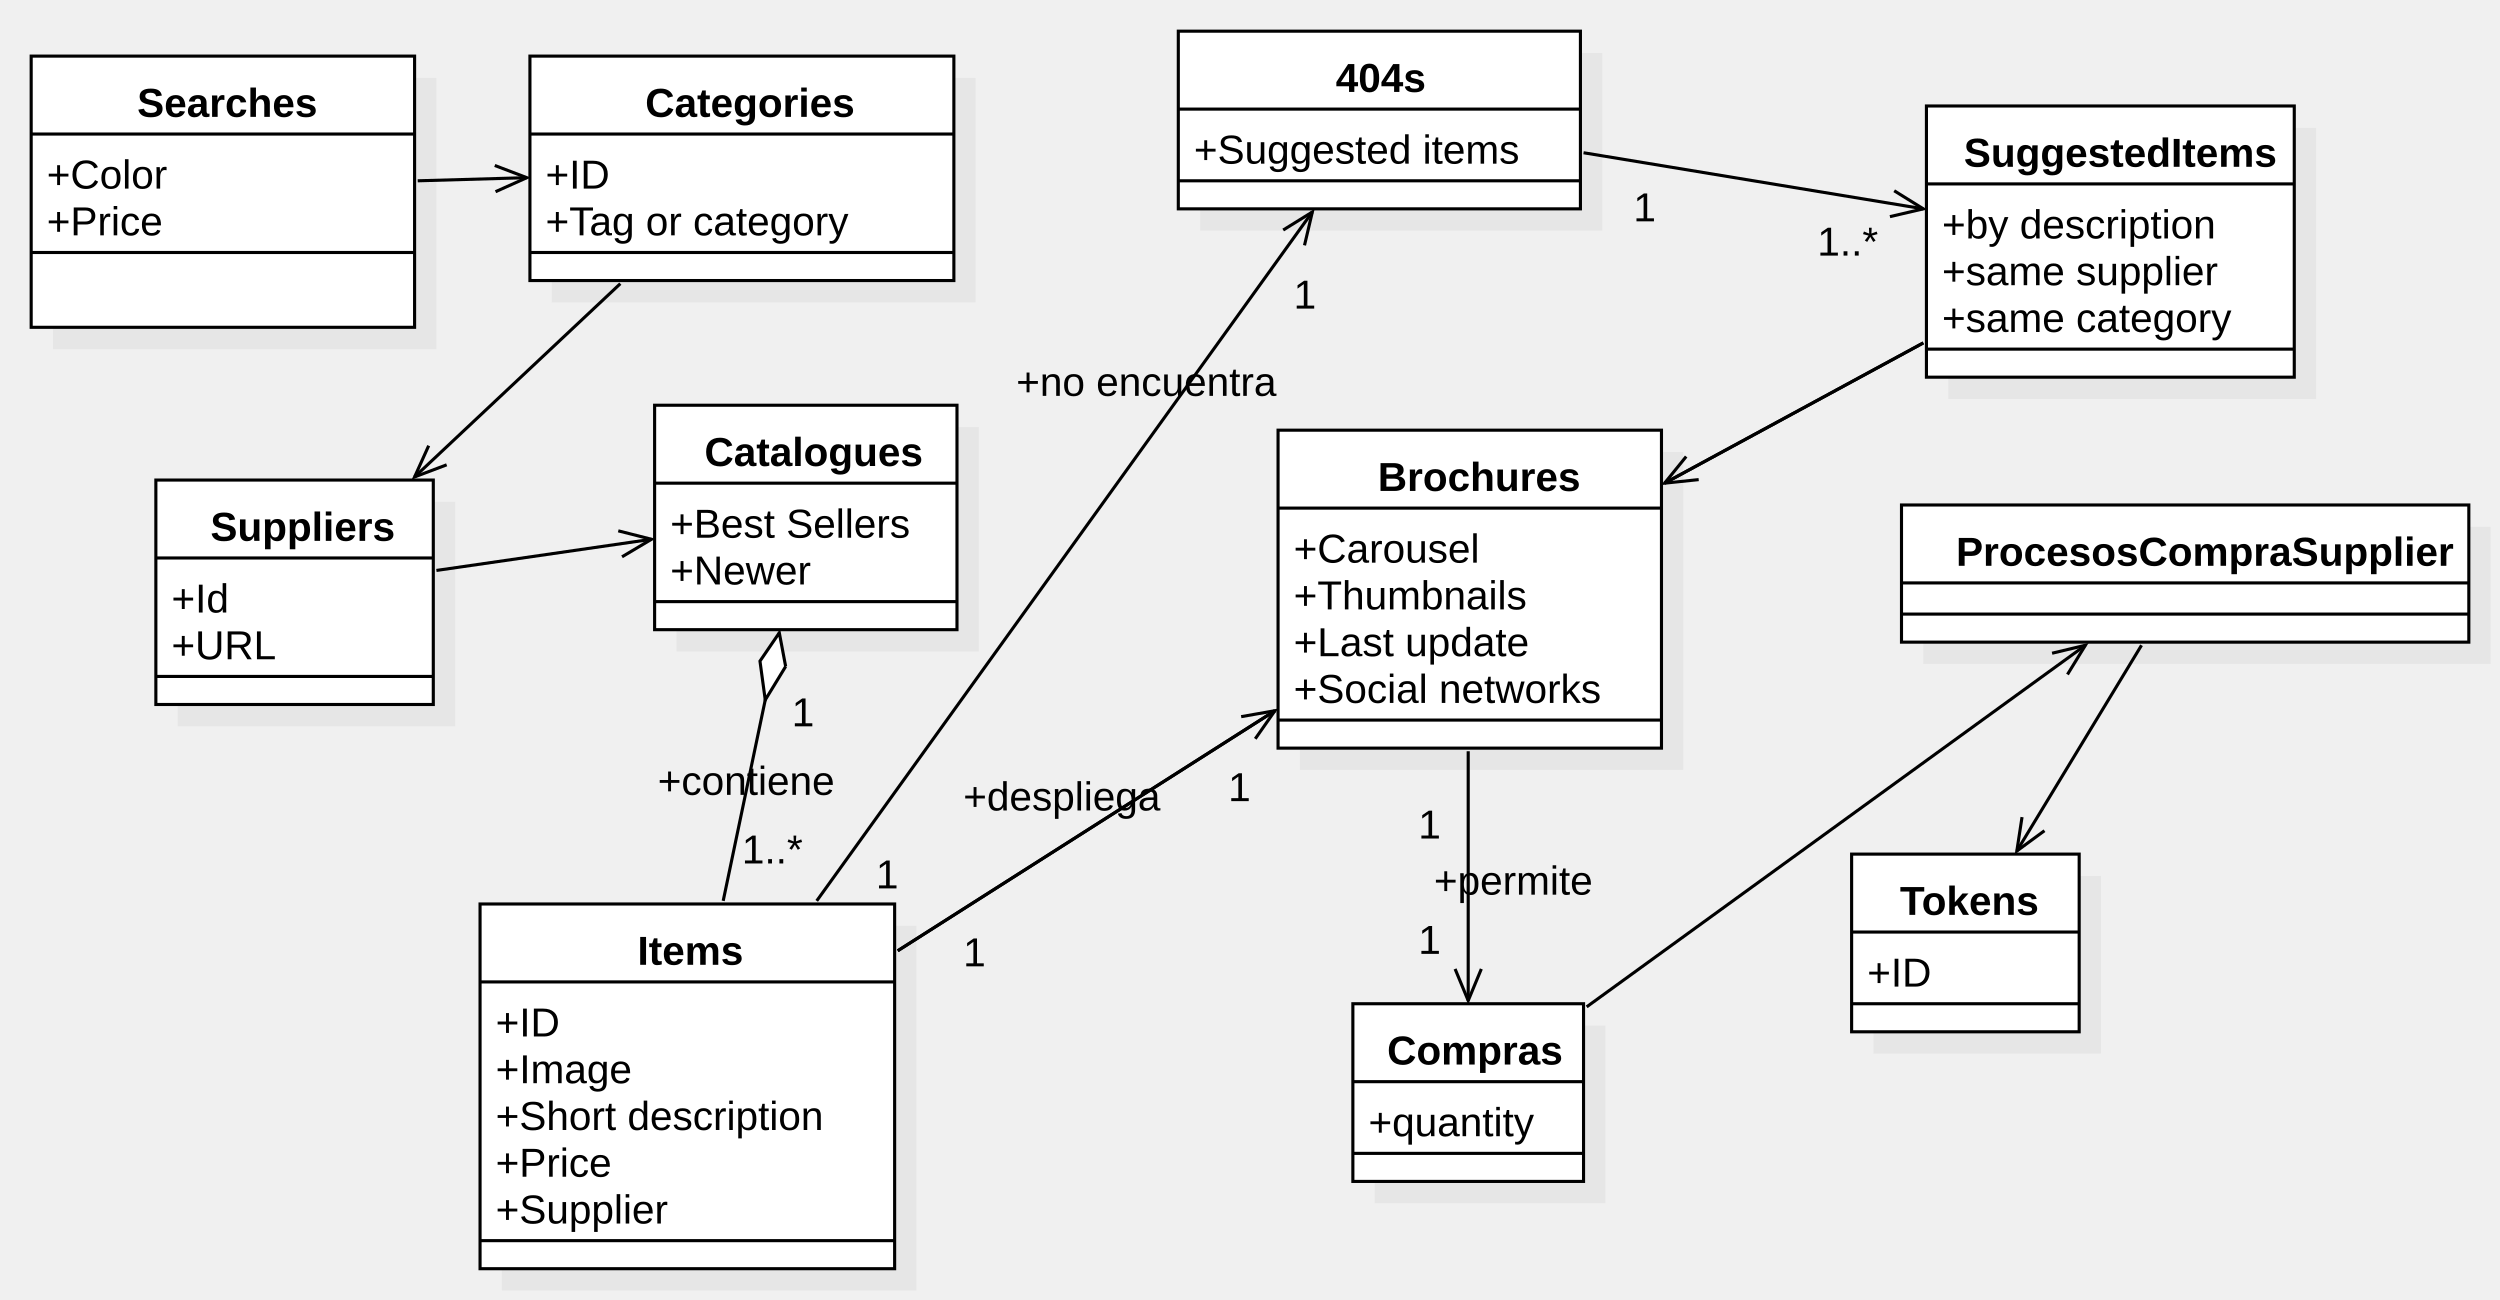
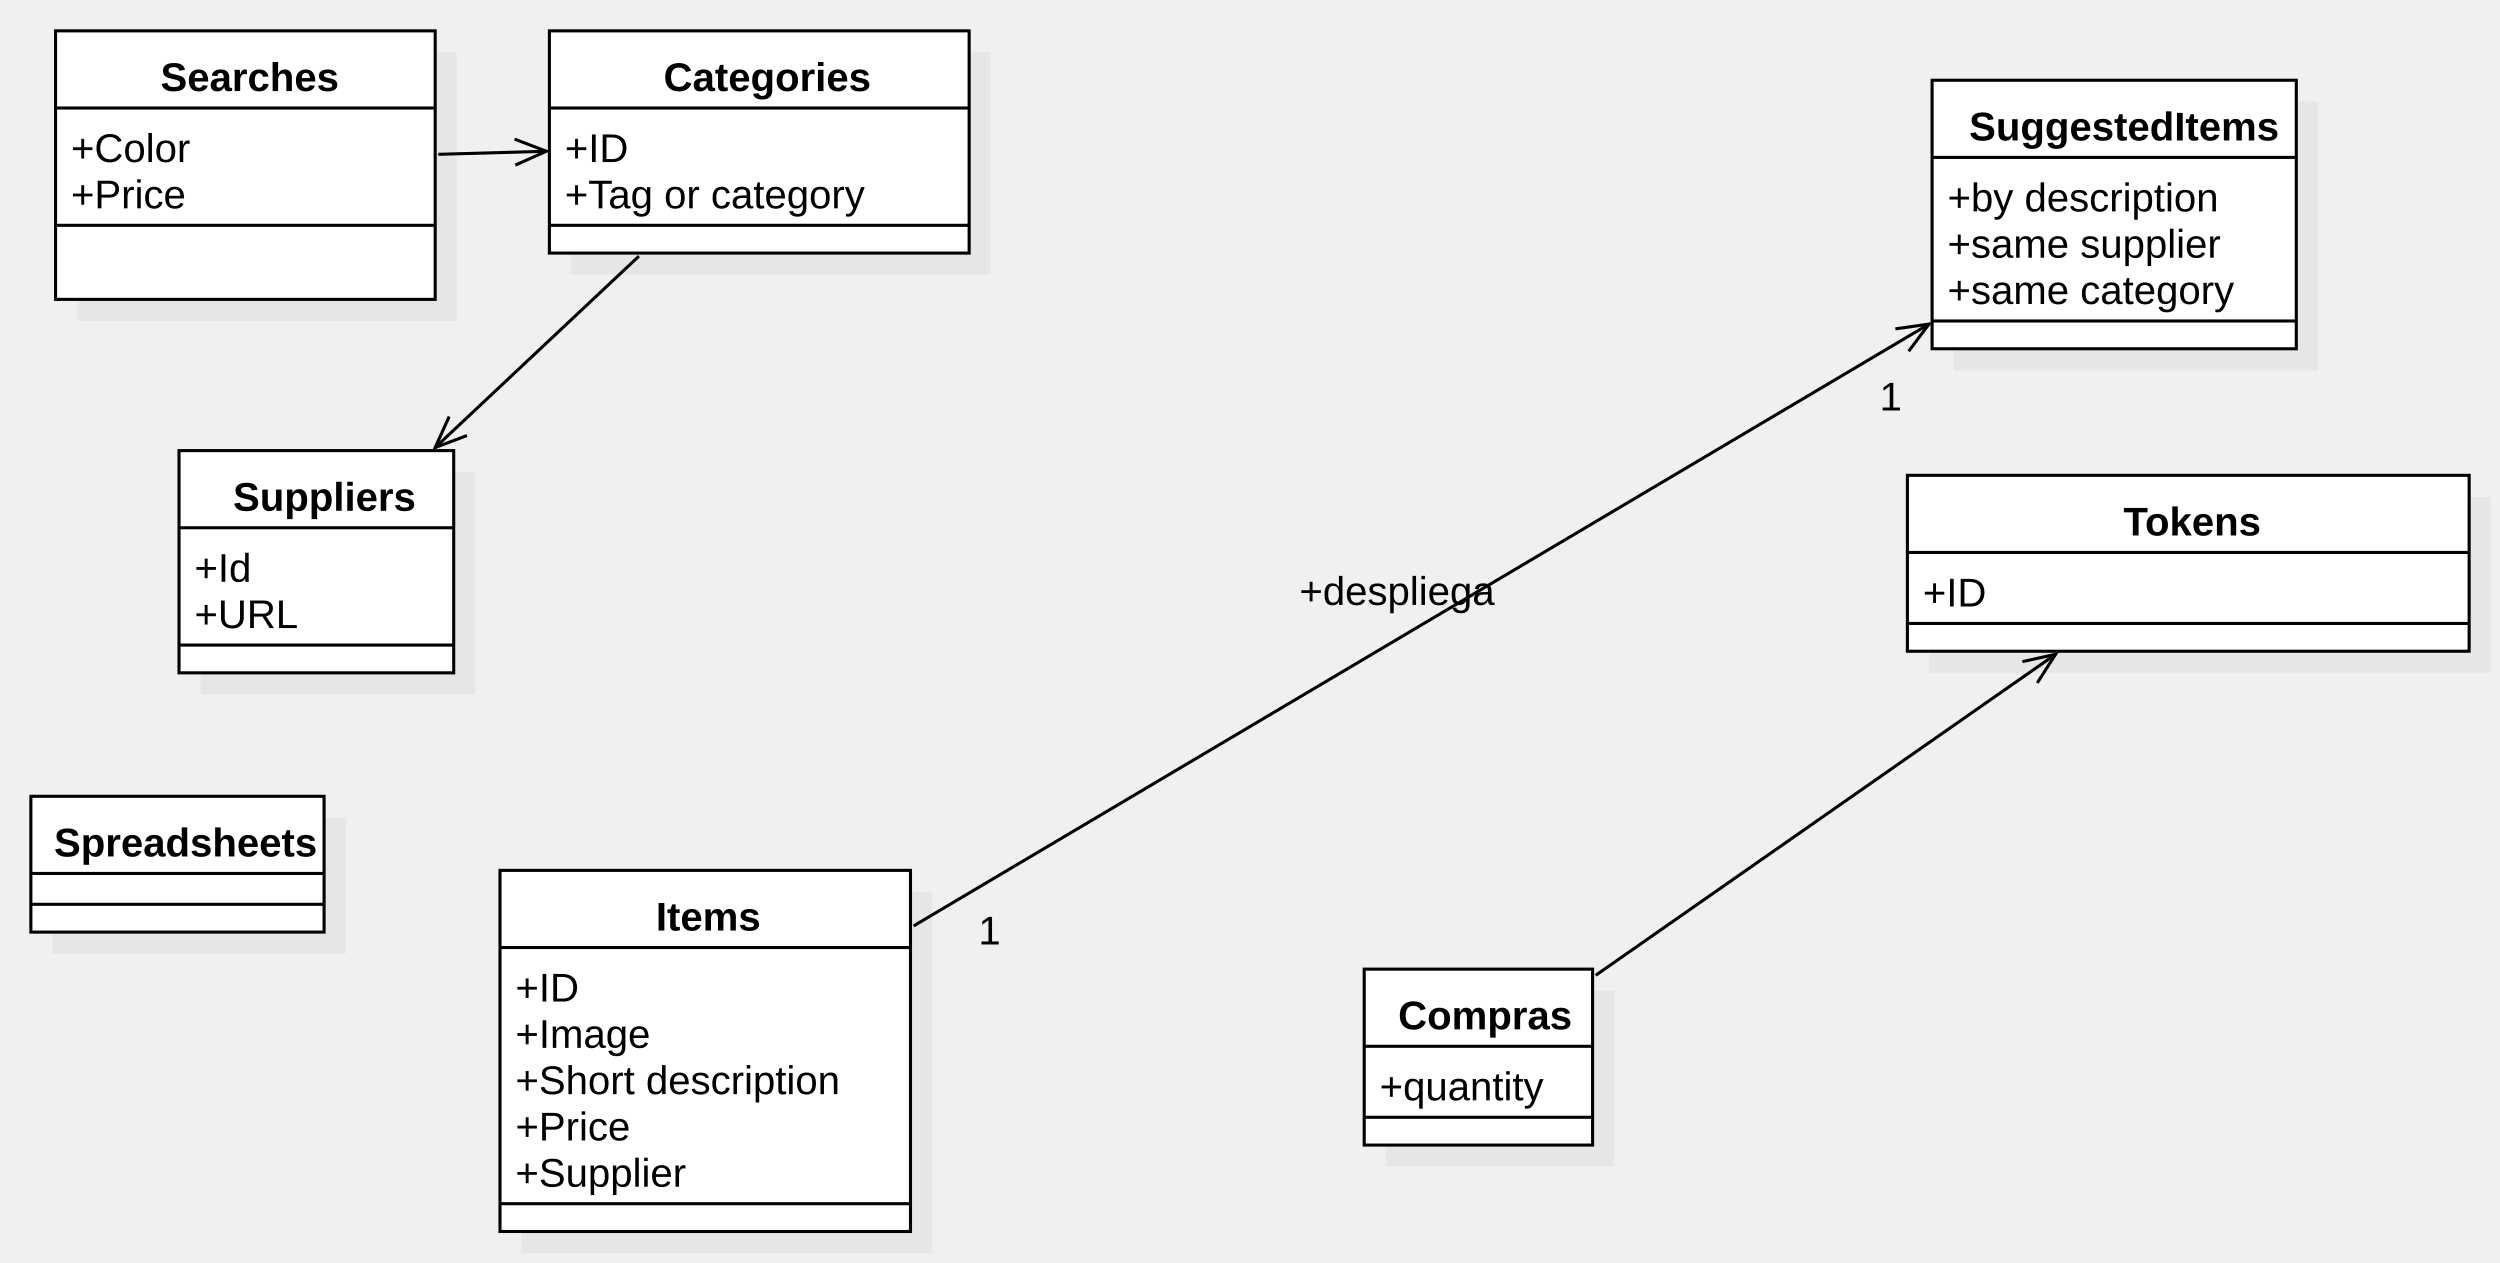
- <svg xmlns="http://www.w3.org/2000/svg" version="1.1" width="802" height="417">
+ <svg xmlns="http://www.w3.org/2000/svg" version="1.1" width="810" height="409">
  <defs />
  <g>
-     <g transform="translate(-14,-6) scale(1,1)">
+     <g transform="translate(-6,-14) scale(1,1)">
      <rect fill="#C0C0C0" stroke="none" x="31" y="31" width="123" height="87" opacity="0.2" />
    </g>
-     <g transform="translate(-14,-6) scale(1,1)">
+     <g transform="translate(-6,-14) scale(1,1)">
      <rect fill="#ffffff" stroke="none" x="24" y="24" width="123" height="87" />
    </g>
-     <g transform="translate(-14,-6) scale(1,1)">
+     <g transform="translate(-6,-14) scale(1,1)">
      <path fill="none" stroke="#000000" d="M 24 24 L 147 24 L 147 111 L 24 111 L 24 24 Z Z" stroke-miterlimit="10" />
    </g>
-     <g transform="translate(-14,-6) scale(1,1)">
+     <g transform="translate(-6,-14) scale(1,1)">
      <path fill="none" stroke="#000000" d="M 24 49 L 147 49" stroke-miterlimit="10" />
    </g>
-     <g transform="translate(-14,-6) scale(1,1)">
+     <g transform="translate(-6,-14) scale(1,1)">
      <path fill="none" stroke="#000000" d="M 24 87 L 147 87" stroke-miterlimit="10" />
    </g>
-     <g transform="translate(-14,-6) scale(1,1)">
+     <g transform="translate(-6,-14) scale(1,1)">
      <g>
        <path fill="none" stroke="none" />
        <text fill="#000000" stroke="none" font-family="Arial" font-size="13px" font-style="normal" font-weight="bold" text-decoration="none" x="58" y="43.5">Searches</text>
      </g>
    </g>
-     <g transform="translate(-14,-6) scale(1,1)">
+     <g transform="translate(-6,-14) scale(1,1)">
      <g>
        <path fill="none" stroke="none" />
        <text fill="#000000" stroke="none" font-family="Arial" font-size="13px" font-style="normal" font-weight="normal" text-decoration="none" x="29" y="66.5">+Color</text>
      </g>
    </g>
-     <g transform="translate(-14,-6) scale(1,1)">
+     <g transform="translate(-6,-14) scale(1,1)">
      <g>
        <path fill="none" stroke="none" />
        <text fill="#000000" stroke="none" font-family="Arial" font-size="13px" font-style="normal" font-weight="normal" text-decoration="none" x="29" y="81.5">+Price</text>
      </g>
    </g>
-     <g transform="translate(-14,-6) scale(1,1)">
-       <rect fill="#C0C0C0" stroke="none" x="231" y="143" width="97" height="72" opacity="0.2" />
-     </g>
-     <g transform="translate(-14,-6) scale(1,1)">
-       <rect fill="#ffffff" stroke="none" x="224" y="136" width="97" height="72" />
-     </g>
-     <g transform="translate(-14,-6) scale(1,1)">
-       <path fill="none" stroke="#000000" d="M 224 136 L 321 136 L 321 208 L 224 208 L 224 136 Z Z" stroke-miterlimit="10" />
-     </g>
-     <g transform="translate(-14,-6) scale(1,1)">
-       <path fill="none" stroke="#000000" d="M 224 161 L 321 161" stroke-miterlimit="10" />
-     </g>
-     <g transform="translate(-14,-6) scale(1,1)">
-       <path fill="none" stroke="#000000" d="M 224 199 L 321 199" stroke-miterlimit="10" />
-     </g>
-     <g transform="translate(-14,-6) scale(1,1)">
-       <g>
-         <path fill="none" stroke="none" />
-         <text fill="#000000" stroke="none" font-family="Arial" font-size="13px" font-style="normal" font-weight="bold" text-decoration="none" x="240" y="155.5">Catalogues</text>
-       </g>
-     </g>
-     <g transform="translate(-14,-6) scale(1,1)">
-       <g>
-         <path fill="none" stroke="none" />
-         <text fill="#000000" stroke="none" font-family="Arial" font-size="13px" font-style="normal" font-weight="normal" text-decoration="none" x="229" y="178.5">+Best Sellers</text>
-       </g>
-     </g>
-     <g transform="translate(-14,-6) scale(1,1)">
-       <g>
-         <path fill="none" stroke="none" />
-         <text fill="#000000" stroke="none" font-family="Arial" font-size="13px" font-style="normal" font-weight="normal" text-decoration="none" x="229" y="193.5">+Newer</text>
-       </g>
-     </g>
-     <g transform="translate(-14,-6) scale(1,1)">
-       <rect fill="#C0C0C0" stroke="none" x="431" y="151" width="123" height="102" opacity="0.2" />
-     </g>
-     <g transform="translate(-14,-6) scale(1,1)">
-       <rect fill="#ffffff" stroke="none" x="424" y="144" width="123" height="102" />
-     </g>
-     <g transform="translate(-14,-6) scale(1,1)">
-       <path fill="none" stroke="#000000" d="M 424 144 L 547 144 L 547 246 L 424 246 L 424 144 Z Z" stroke-miterlimit="10" />
-     </g>
-     <g transform="translate(-14,-6) scale(1,1)">
-       <path fill="none" stroke="#000000" d="M 424 169 L 547 169" stroke-miterlimit="10" />
-     </g>
-     <g transform="translate(-14,-6) scale(1,1)">
-       <path fill="none" stroke="#000000" d="M 424 237 L 547 237" stroke-miterlimit="10" />
-     </g>
-     <g transform="translate(-14,-6) scale(1,1)">
-       <g>
-         <path fill="none" stroke="none" />
-         <text fill="#000000" stroke="none" font-family="Arial" font-size="13px" font-style="normal" font-weight="bold" text-decoration="none" x="456" y="163.5">Brochures</text>
-       </g>
-     </g>
-     <g transform="translate(-14,-6) scale(1,1)">
-       <g>
-         <path fill="none" stroke="none" />
-         <text fill="#000000" stroke="none" font-family="Arial" font-size="13px" font-style="normal" font-weight="normal" text-decoration="none" x="429" y="186.5">+Carousel</text>
-       </g>
-     </g>
-     <g transform="translate(-14,-6) scale(1,1)">
-       <g>
-         <path fill="none" stroke="none" />
-         <text fill="#000000" stroke="none" font-family="Arial" font-size="13px" font-style="normal" font-weight="normal" text-decoration="none" x="429" y="201.5">+Thumbnails</text>
-       </g>
-     </g>
-     <g transform="translate(-14,-6) scale(1,1)">
-       <g>
-         <path fill="none" stroke="none" />
-         <text fill="#000000" stroke="none" font-family="Arial" font-size="13px" font-style="normal" font-weight="normal" text-decoration="none" x="429" y="216.5">+Last update</text>
-       </g>
-     </g>
-     <g transform="translate(-14,-6) scale(1,1)">
-       <g>
-         <path fill="none" stroke="none" />
-         <text fill="#000000" stroke="none" font-family="Arial" font-size="13px" font-style="normal" font-weight="normal" text-decoration="none" x="429" y="231.5">+Social networks</text>
-       </g>
-     </g>
-     <g transform="translate(-14,-6) scale(1,1)">
+     <g transform="translate(-6,-14) scale(1,1)">
      <rect fill="#C0C0C0" stroke="none" x="455" y="335" width="74" height="57" opacity="0.2" />
    </g>
-     <g transform="translate(-14,-6) scale(1,1)">
+     <g transform="translate(-6,-14) scale(1,1)">
      <rect fill="#ffffff" stroke="none" x="448" y="328" width="74" height="57" />
    </g>
-     <g transform="translate(-14,-6) scale(1,1)">
+     <g transform="translate(-6,-14) scale(1,1)">
      <path fill="none" stroke="#000000" d="M 448 328 L 522 328 L 522 385 L 448 385 L 448 328 Z Z" stroke-miterlimit="10" />
    </g>
-     <g transform="translate(-14,-6) scale(1,1)">
+     <g transform="translate(-6,-14) scale(1,1)">
      <path fill="none" stroke="#000000" d="M 448 353 L 522 353" stroke-miterlimit="10" />
    </g>
-     <g transform="translate(-14,-6) scale(1,1)">
+     <g transform="translate(-6,-14) scale(1,1)">
      <path fill="none" stroke="#000000" d="M 448 376 L 522 376" stroke-miterlimit="10" />
    </g>
-     <g transform="translate(-14,-6) scale(1,1)">
+     <g transform="translate(-6,-14) scale(1,1)">
      <g>
        <path fill="none" stroke="none" />
        <text fill="#000000" stroke="none" font-family="Arial" font-size="13px" font-style="normal" font-weight="bold" text-decoration="none" x="459" y="347.5">Compras</text>
      </g>
    </g>
-     <g transform="translate(-14,-6) scale(1,1)">
+     <g transform="translate(-6,-14) scale(1,1)">
      <g>
        <path fill="none" stroke="none" />
        <text fill="#000000" stroke="none" font-family="Arial" font-size="13px" font-style="normal" font-weight="normal" text-decoration="none" x="453" y="370.5">+quantity</text>
      </g>
    </g>
-     <g transform="translate(-14,-6) scale(1,1)">
+     <g transform="translate(-6,-14) scale(1,1)">
      <rect fill="#C0C0C0" stroke="none" x="191" y="31" width="136" height="72" opacity="0.2" />
    </g>
-     <g transform="translate(-14,-6) scale(1,1)">
+     <g transform="translate(-6,-14) scale(1,1)">
      <rect fill="#ffffff" stroke="none" x="184" y="24" width="136" height="72" />
    </g>
-     <g transform="translate(-14,-6) scale(1,1)">
+     <g transform="translate(-6,-14) scale(1,1)">
      <path fill="none" stroke="#000000" d="M 184 24 L 320 24 L 320 96 L 184 96 L 184 24 Z Z" stroke-miterlimit="10" />
    </g>
-     <g transform="translate(-14,-6) scale(1,1)">
+     <g transform="translate(-6,-14) scale(1,1)">
      <path fill="none" stroke="#000000" d="M 184 49 L 320 49" stroke-miterlimit="10" />
    </g>
-     <g transform="translate(-14,-6) scale(1,1)">
+     <g transform="translate(-6,-14) scale(1,1)">
      <path fill="none" stroke="#000000" d="M 184 87 L 320 87" stroke-miterlimit="10" />
    </g>
-     <g transform="translate(-14,-6) scale(1,1)">
+     <g transform="translate(-6,-14) scale(1,1)">
      <g>
        <path fill="none" stroke="none" />
        <text fill="#000000" stroke="none" font-family="Arial" font-size="13px" font-style="normal" font-weight="bold" text-decoration="none" x="221" y="43.5">Categories</text>
      </g>
    </g>
-     <g transform="translate(-14,-6) scale(1,1)">
+     <g transform="translate(-6,-14) scale(1,1)">
      <g>
        <path fill="none" stroke="none" />
        <text fill="#000000" stroke="none" font-family="Arial" font-size="13px" font-style="normal" font-weight="normal" text-decoration="none" x="189" y="66.5">+ID</text>
      </g>
    </g>
-     <g transform="translate(-14,-6) scale(1,1)">
+     <g transform="translate(-6,-14) scale(1,1)">
      <g>
        <path fill="none" stroke="none" />
        <text fill="#000000" stroke="none" font-family="Arial" font-size="13px" font-style="normal" font-weight="normal" text-decoration="none" x="189" y="81.5">+Tag or category</text>
      </g>
    </g>
-     <g transform="translate(-14,-6) scale(1,1)">
+     <g transform="translate(-6,-14) scale(1,1)">
      <rect fill="#C0C0C0" stroke="none" x="71" y="167" width="89" height="72" opacity="0.2" />
    </g>
-     <g transform="translate(-14,-6) scale(1,1)">
+     <g transform="translate(-6,-14) scale(1,1)">
      <rect fill="#ffffff" stroke="none" x="64" y="160" width="89" height="72" />
    </g>
-     <g transform="translate(-14,-6) scale(1,1)">
+     <g transform="translate(-6,-14) scale(1,1)">
      <path fill="none" stroke="#000000" d="M 64 160 L 153 160 L 153 232 L 64 232 L 64 160 Z Z" stroke-miterlimit="10" />
    </g>
-     <g transform="translate(-14,-6) scale(1,1)">
+     <g transform="translate(-6,-14) scale(1,1)">
      <path fill="none" stroke="#000000" d="M 64 185 L 153 185" stroke-miterlimit="10" />
    </g>
-     <g transform="translate(-14,-6) scale(1,1)">
+     <g transform="translate(-6,-14) scale(1,1)">
      <path fill="none" stroke="#000000" d="M 64 223 L 153 223" stroke-miterlimit="10" />
    </g>
-     <g transform="translate(-14,-6) scale(1,1)">
+     <g transform="translate(-6,-14) scale(1,1)">
      <g>
        <path fill="none" stroke="none" />
        <text fill="#000000" stroke="none" font-family="Arial" font-size="13px" font-style="normal" font-weight="bold" text-decoration="none" x="81.5" y="179.5">Suppliers</text>
      </g>
    </g>
-     <g transform="translate(-14,-6) scale(1,1)">
+     <g transform="translate(-6,-14) scale(1,1)">
      <g>
        <path fill="none" stroke="none" />
        <text fill="#000000" stroke="none" font-family="Arial" font-size="13px" font-style="normal" font-weight="normal" text-decoration="none" x="69" y="202.5">+Id</text>
      </g>
    </g>
-     <g transform="translate(-14,-6) scale(1,1)">
+     <g transform="translate(-6,-14) scale(1,1)">
      <g>
        <path fill="none" stroke="none" />
        <text fill="#000000" stroke="none" font-family="Arial" font-size="13px" font-style="normal" font-weight="normal" text-decoration="none" x="69" y="217.5">+URL</text>
      </g>
    </g>
-     <g transform="translate(-14,-6) scale(1,1)">
-       <rect fill="#C0C0C0" stroke="none" x="399" y="23" width="129" height="57" opacity="0.2" />
-     </g>
-     <g transform="translate(-14,-6) scale(1,1)">
-       <rect fill="#ffffff" stroke="none" x="392" y="16" width="129" height="57" />
-     </g>
-     <g transform="translate(-14,-6) scale(1,1)">
-       <path fill="none" stroke="#000000" d="M 392 16 L 521 16 L 521 73 L 392 73 L 392 16 Z Z" stroke-miterlimit="10" />
-     </g>
-     <g transform="translate(-14,-6) scale(1,1)">
-       <path fill="none" stroke="#000000" d="M 392 41 L 521 41" stroke-miterlimit="10" />
-     </g>
-     <g transform="translate(-14,-6) scale(1,1)">
-       <path fill="none" stroke="#000000" d="M 392 64 L 521 64" stroke-miterlimit="10" />
-     </g>
-     <g transform="translate(-14,-6) scale(1,1)">
-       <g>
-         <path fill="none" stroke="none" />
-         <text fill="#000000" stroke="none" font-family="Arial" font-size="13px" font-style="normal" font-weight="bold" text-decoration="none" x="442.5" y="35.5">404s</text>
-       </g>
-     </g>
-     <g transform="translate(-14,-6) scale(1,1)">
-       <g>
-         <path fill="none" stroke="none" />
-         <text fill="#000000" stroke="none" font-family="Arial" font-size="13px" font-style="normal" font-weight="normal" text-decoration="none" x="397" y="58.5">+Suggested items</text>
-       </g>
-     </g>
-     <g transform="translate(-14,-6) scale(1,1)">
+     <g transform="translate(-6,-14) scale(1,1)">
      <rect fill="#C0C0C0" stroke="none" x="639" y="47" width="118" height="87" opacity="0.2" />
    </g>
-     <g transform="translate(-14,-6) scale(1,1)">
+     <g transform="translate(-6,-14) scale(1,1)">
      <rect fill="#ffffff" stroke="none" x="632" y="40" width="118" height="87" />
    </g>
-     <g transform="translate(-14,-6) scale(1,1)">
+     <g transform="translate(-6,-14) scale(1,1)">
      <path fill="none" stroke="#000000" d="M 632 40 L 750 40 L 750 127 L 632 127 L 632 40 Z Z" stroke-miterlimit="10" />
    </g>
-     <g transform="translate(-14,-6) scale(1,1)">
+     <g transform="translate(-6,-14) scale(1,1)">
      <path fill="none" stroke="#000000" d="M 632 65 L 750 65" stroke-miterlimit="10" />
    </g>
-     <g transform="translate(-14,-6) scale(1,1)">
+     <g transform="translate(-6,-14) scale(1,1)">
      <path fill="none" stroke="#000000" d="M 632 118 L 750 118" stroke-miterlimit="10" />
    </g>
-     <g transform="translate(-14,-6) scale(1,1)">
+     <g transform="translate(-6,-14) scale(1,1)">
      <g>
        <path fill="none" stroke="none" />
        <text fill="#000000" stroke="none" font-family="Arial" font-size="13px" font-style="normal" font-weight="bold" text-decoration="none" x="644" y="59.5">SuggestedItems</text>
      </g>
    </g>
-     <g transform="translate(-14,-6) scale(1,1)">
+     <g transform="translate(-6,-14) scale(1,1)">
      <g>
        <path fill="none" stroke="none" />
        <text fill="#000000" stroke="none" font-family="Arial" font-size="13px" font-style="normal" font-weight="normal" text-decoration="none" x="637" y="82.5">+by description</text>
      </g>
    </g>
-     <g transform="translate(-14,-6) scale(1,1)">
+     <g transform="translate(-6,-14) scale(1,1)">
      <g>
        <path fill="none" stroke="none" />
        <text fill="#000000" stroke="none" font-family="Arial" font-size="13px" font-style="normal" font-weight="normal" text-decoration="none" x="637" y="97.5">+same supplier</text>
      </g>
    </g>
-     <g transform="translate(-14,-6) scale(1,1)">
+     <g transform="translate(-6,-14) scale(1,1)">
      <g>
        <path fill="none" stroke="none" />
        <text fill="#000000" stroke="none" font-family="Arial" font-size="13px" font-style="normal" font-weight="normal" text-decoration="none" x="637" y="112.5">+same category</text>
      </g>
    </g>
-     <g transform="translate(-14,-6) scale(1,1)">
+     <g transform="translate(-6,-14) scale(1,1)">
      <path fill="none" stroke="#000000" d="M 148 64 L 183 63" stroke-miterlimit="10" />
    </g>
-     <g transform="translate(-14,-6) scale(1,1)">
+     <g transform="translate(-6,-14) scale(1,1)">
      <path fill="none" stroke="#000000" d="M 172.962 67.498 L 183 63 L 172.721 59.082" stroke-miterlimit="10" />
    </g>
-     <g transform="translate(-14,-6) scale(1,1)">
-       <path fill="none" stroke="#000000" d="M 154 189 L 223 179" stroke-miterlimit="10" />
-     </g>
-     <g transform="translate(-14,-6) scale(1,1)">
-       <path fill="none" stroke="#000000" d="M 213.546 184.624 L 223 179 L 212.339 176.292" stroke-miterlimit="10" />
-     </g>
-     <g transform="translate(-14,-6) scale(1,1)">
+     <g transform="translate(-6,-14) scale(1,1)">
      <path fill="none" stroke="#000000" d="M 213 97 L 147 159" stroke-miterlimit="10" />
    </g>
-     <g transform="translate(-14,-6) scale(1,1)">
+     <g transform="translate(-6,-14) scale(1,1)">
      <path fill="none" stroke="#000000" d="M 151.525 148.974 L 147 159 L 157.289 155.11" stroke-miterlimit="10" />
    </g>
-     <g transform="translate(-14,-6) scale(1,1)">
-       <path fill="none" stroke="#000000" d="M 276 295 L 435 74" stroke-miterlimit="10" />
-     </g>
-     <g transform="translate(-14,-6) scale(1,1)">
-       <path fill="none" stroke="#000000" d="M 432.482 84.708 L 435 74 L 425.648 79.791" stroke-miterlimit="10" />
-     </g>
-     <g transform="translate(-14,-6) scale(1,1)">
-       <g>
-         <path fill="none" stroke="none" />
-         <text fill="#000000" stroke="none" font-family="Arial" font-size="13px" font-style="normal" font-weight="normal" text-decoration="none" x="340" y="133">+no encuentra</text>
-       </g>
-     </g>
-     <g transform="translate(-14,-6) scale(1,1)">
-       <g>
-         <path fill="none" stroke="none" />
-         <text fill="#000000" stroke="none" font-family="Arial" font-size="13px" font-style="normal" font-weight="normal" text-decoration="none" x="295" y="291">1</text>
-       </g>
-     </g>
-     <g transform="translate(-14,-6) scale(1,1)">
-       <g>
-         <path fill="none" stroke="none" />
-         <text fill="#000000" stroke="none" font-family="Arial" font-size="13px" font-style="normal" font-weight="normal" text-decoration="none" x="429" y="105">1</text>
-       </g>
-     </g>
-     <g transform="translate(-14,-6) scale(1,1)">
-       <path fill="none" stroke="#000000" d="M 522 55 L 631 73" stroke-miterlimit="10" />
-     </g>
-     <g transform="translate(-14,-6) scale(1,1)">
-       <path fill="none" stroke="#000000" d="M 620.287 75.497 L 631 73 L 621.659 67.191" stroke-miterlimit="10" />
-     </g>
-     <g transform="translate(-14,-6) scale(1,1)">
-       <g>
-         <path fill="none" stroke="none" />
-         <text fill="#000000" stroke="none" font-family="Arial" font-size="13px" font-style="normal" font-weight="normal" text-decoration="none" x="538" y="77">1</text>
-       </g>
-     </g>
-     <g transform="translate(-14,-6) scale(1,1)">
-       <g>
-         <path fill="none" stroke="none" />
-         <text fill="#000000" stroke="none" font-family="Arial" font-size="13px" font-style="normal" font-weight="normal" text-decoration="none" x="597" y="88">1..*</text>
-       </g>
-     </g>
-     <g transform="translate(-14,-6) scale(1,1)">
-       <path fill="none" stroke="#000000" d="M 631 116 L 548 161" stroke-miterlimit="10" />
-     </g>
-     <g transform="translate(-14,-6) scale(1,1)">
-       <path fill="none" stroke="#000000" d="M 554.928 152.456 L 548 161 L 558.94 159.857" stroke-miterlimit="10" />
-     </g>
-     <g transform="translate(-14,-6) scale(1,1)">
-       <rect fill="#C0C0C0" stroke="none" x="631" y="175" width="182" height="44" opacity="0.2" />
-     </g>
-     <g transform="translate(-14,-6) scale(1,1)">
-       <rect fill="#ffffff" stroke="none" x="624" y="168" width="182" height="44" />
-     </g>
-     <g transform="translate(-14,-6) scale(1,1)">
-       <path fill="none" stroke="#000000" d="M 624 168 L 806 168 L 806 212 L 624 212 L 624 168 Z Z" stroke-miterlimit="10" />
-     </g>
-     <g transform="translate(-14,-6) scale(1,1)">
+     <g transform="translate(-6,-14) scale(1,1)">
+       <rect fill="#C0C0C0" stroke="none" x="631" y="175" width="182" height="57" opacity="0.2" />
+     </g>
+     <g transform="translate(-6,-14) scale(1,1)">
+       <rect fill="#ffffff" stroke="none" x="624" y="168" width="182" height="57" />
+     </g>
+     <g transform="translate(-6,-14) scale(1,1)">
+       <path fill="none" stroke="#000000" d="M 624 168 L 806 168 L 806 225 L 624 225 L 624 168 Z Z" stroke-miterlimit="10" />
+     </g>
+     <g transform="translate(-6,-14) scale(1,1)">
      <path fill="none" stroke="#000000" d="M 624 193 L 806 193" stroke-miterlimit="10" />
    </g>
-     <g transform="translate(-14,-6) scale(1,1)">
-       <path fill="none" stroke="#000000" d="M 624 203 L 806 203" stroke-miterlimit="10" />
-     </g>
-     <g transform="translate(-14,-6) scale(1,1)">
-       <g>
-         <path fill="none" stroke="none" />
-         <text fill="#000000" stroke="none" font-family="Arial" font-size="13px" font-style="normal" font-weight="bold" text-decoration="none" x="641.5" y="187.5">ProcesosCompraSupplier</text>
-       </g>
-     </g>
-     <g transform="translate(-14,-6) scale(1,1)">
-       <path fill="none" stroke="#000000" d="M 523 329 L 683 213" stroke-miterlimit="10" />
-     </g>
-     <g transform="translate(-14,-6) scale(1,1)">
-       <path fill="none" stroke="#000000" d="M 677.243 222.373 L 683 213 L 672.301 215.557" stroke-miterlimit="10" />
-     </g>
-     <g transform="translate(-14,-6) scale(1,1)">
-       <rect fill="#C0C0C0" stroke="none" x="615" y="287" width="73" height="57" opacity="0.2" />
-     </g>
-     <g transform="translate(-14,-6) scale(1,1)">
-       <rect fill="#ffffff" stroke="none" x="608" y="280" width="73" height="57" />
-     </g>
-     <g transform="translate(-14,-6) scale(1,1)">
-       <path fill="none" stroke="#000000" d="M 608 280 L 681 280 L 681 337 L 608 337 L 608 280 Z Z" stroke-miterlimit="10" />
-     </g>
-     <g transform="translate(-14,-6) scale(1,1)">
-       <path fill="none" stroke="#000000" d="M 608 305 L 681 305" stroke-miterlimit="10" />
-     </g>
-     <g transform="translate(-14,-6) scale(1,1)">
-       <path fill="none" stroke="#000000" d="M 608 328 L 681 328" stroke-miterlimit="10" />
-     </g>
-     <g transform="translate(-14,-6) scale(1,1)">
-       <g>
-         <path fill="none" stroke="none" />
-         <text fill="#000000" stroke="none" font-family="Arial" font-size="13px" font-style="normal" font-weight="bold" text-decoration="none" x="623.5" y="299.5">Tokens</text>
-       </g>
-     </g>
-     <g transform="translate(-14,-6) scale(1,1)">
-       <g>
-         <path fill="none" stroke="none" />
-         <text fill="#000000" stroke="none" font-family="Arial" font-size="13px" font-style="normal" font-weight="normal" text-decoration="none" x="613" y="322.5">+ID</text>
-       </g>
-     </g>
-     <g transform="translate(-14,-6) scale(1,1)">
-       <path fill="none" stroke="#000000" d="M 701 213 L 661 279" stroke-miterlimit="10" />
-     </g>
-     <g transform="translate(-14,-6) scale(1,1)">
-       <path fill="none" stroke="#000000" d="M 662.667 268.127 L 661 279 L 669.867 272.491" stroke-miterlimit="10" />
-     </g>
-     <g transform="translate(-14,-6) scale(1,1)">
-       <path fill="none" stroke="#000000" d="M 485 247 L 485 327" stroke-miterlimit="10" />
-     </g>
-     <g transform="translate(-14,-6) scale(1,1)">
-       <path fill="none" stroke="#000000" d="M 480.79 316.837 L 485 327 L 489.21 316.837" stroke-miterlimit="10" />
-     </g>
-     <g transform="translate(-14,-6) scale(1,1)">
-       <g>
-         <path fill="none" stroke="none" />
-         <text fill="#000000" stroke="none" font-family="Arial" font-size="13px" font-style="normal" font-weight="normal" text-decoration="none" x="474" y="293">+permite</text>
-       </g>
-     </g>
-     <g transform="translate(-14,-6) scale(1,1)">
-       <g>
-         <path fill="none" stroke="none" />
-         <text fill="#000000" stroke="none" font-family="Arial" font-size="13px" font-style="normal" font-weight="normal" text-decoration="none" x="469" y="275">1</text>
-       </g>
-     </g>
-     <g transform="translate(-14,-6) scale(1,1)">
-       <g>
-         <path fill="none" stroke="none" />
-         <text fill="#000000" stroke="none" font-family="Arial" font-size="13px" font-style="normal" font-weight="normal" text-decoration="none" x="469" y="312">1</text>
-       </g>
-     </g>
-     <g transform="translate(-14,-6) scale(1,1)">
+     <g transform="translate(-6,-14) scale(1,1)">
+       <path fill="none" stroke="#000000" d="M 624 216 L 806 216" stroke-miterlimit="10" />
+     </g>
+     <g transform="translate(-6,-14) scale(1,1)">
+       <g>
+         <path fill="none" stroke="none" />
+         <text fill="#000000" stroke="none" font-family="Arial" font-size="13px" font-style="normal" font-weight="bold" text-decoration="none" x="694" y="187.5">Tokens</text>
+       </g>
+     </g>
+     <g transform="translate(-6,-14) scale(1,1)">
+       <g>
+         <path fill="none" stroke="none" />
+         <text fill="#000000" stroke="none" font-family="Arial" font-size="13px" font-style="normal" font-weight="normal" text-decoration="none" x="629" y="210.5">+ID</text>
+       </g>
+     </g>
+     <g transform="translate(-6,-14) scale(1,1)">
+       <path fill="none" stroke="#000000" d="M 523 330 L 672 226" stroke-miterlimit="10" />
+     </g>
+     <g transform="translate(-6,-14) scale(1,1)">
+       <path fill="none" stroke="#000000" d="M 666.076 235.268 L 672 226 L 661.257 228.365" stroke-miterlimit="10" />
+     </g>
+     <g transform="translate(-6,-14) scale(1,1)">
      <rect fill="#C0C0C0" stroke="none" x="175" y="303" width="133" height="117" opacity="0.2" />
    </g>
-     <g transform="translate(-14,-6) scale(1,1)">
+     <g transform="translate(-6,-14) scale(1,1)">
      <rect fill="#ffffff" stroke="none" x="168" y="296" width="133" height="117" />
    </g>
-     <g transform="translate(-14,-6) scale(1,1)">
+     <g transform="translate(-6,-14) scale(1,1)">
      <path fill="none" stroke="#000000" d="M 168 296 L 301 296 L 301 413 L 168 413 L 168 296 Z Z" stroke-miterlimit="10" />
    </g>
-     <g transform="translate(-14,-6) scale(1,1)">
+     <g transform="translate(-6,-14) scale(1,1)">
      <path fill="none" stroke="#000000" d="M 168 321 L 301 321" stroke-miterlimit="10" />
    </g>
-     <g transform="translate(-14,-6) scale(1,1)">
+     <g transform="translate(-6,-14) scale(1,1)">
      <path fill="none" stroke="#000000" d="M 168 404 L 301 404" stroke-miterlimit="10" />
    </g>
-     <g transform="translate(-14,-6) scale(1,1)">
+     <g transform="translate(-6,-14) scale(1,1)">
      <g>
        <path fill="none" stroke="none" />
        <text fill="#000000" stroke="none" font-family="Arial" font-size="13px" font-style="normal" font-weight="bold" text-decoration="none" x="218.5" y="315.5">Items</text>
      </g>
    </g>
-     <g transform="translate(-14,-6) scale(1,1)">
+     <g transform="translate(-6,-14) scale(1,1)">
      <g>
        <path fill="none" stroke="none" />
        <text fill="#000000" stroke="none" font-family="Arial" font-size="13px" font-style="normal" font-weight="normal" text-decoration="none" x="173" y="338.5">+ID</text>
      </g>
    </g>
-     <g transform="translate(-14,-6) scale(1,1)">
+     <g transform="translate(-6,-14) scale(1,1)">
      <g>
        <path fill="none" stroke="none" />
        <text fill="#000000" stroke="none" font-family="Arial" font-size="13px" font-style="normal" font-weight="normal" text-decoration="none" x="173" y="353.5">+Image</text>
      </g>
    </g>
-     <g transform="translate(-14,-6) scale(1,1)">
+     <g transform="translate(-6,-14) scale(1,1)">
      <g>
        <path fill="none" stroke="none" />
        <text fill="#000000" stroke="none" font-family="Arial" font-size="13px" font-style="normal" font-weight="normal" text-decoration="none" x="173" y="368.5">+Short description</text>
      </g>
    </g>
-     <g transform="translate(-14,-6) scale(1,1)">
+     <g transform="translate(-6,-14) scale(1,1)">
      <g>
        <path fill="none" stroke="none" />
        <text fill="#000000" stroke="none" font-family="Arial" font-size="13px" font-style="normal" font-weight="normal" text-decoration="none" x="173" y="383.5">+Price</text>
      </g>
    </g>
-     <g transform="translate(-14,-6) scale(1,1)">
+     <g transform="translate(-6,-14) scale(1,1)">
      <g>
        <path fill="none" stroke="none" />
        <text fill="#000000" stroke="none" font-family="Arial" font-size="13px" font-style="normal" font-weight="normal" text-decoration="none" x="173" y="398.5">+Supplier</text>
      </g>
    </g>
-     <g transform="translate(-14,-6) scale(1,1)">
-       <path fill="none" stroke="#000000" d="M 246 295 L 264 209" stroke-miterlimit="10" />
-     </g>
-     <g transform="translate(-14,-6) scale(1,1)">
-       <path fill="#FFFFFF" stroke="none" d="M 266.038 219.81 L 264 209 L 257.798 218.085 L 259.493 230.533" />
-     </g>
-     <g transform="translate(-14,-6) scale(1,1)">
-       <path fill="none" stroke="#000000" d="M 266.038 219.81 L 264 209 L 257.798 218.085 L 259.493 230.533 L 266.038 219.81" stroke-miterlimit="10" />
-     </g>
-     <g transform="translate(-14,-6) scale(1,1)">
-       <g>
-         <path fill="none" stroke="none" />
-         <text fill="#000000" stroke="none" font-family="Arial" font-size="13px" font-style="normal" font-weight="normal" text-decoration="none" x="225" y="261">+contiene</text>
-       </g>
-     </g>
-     <g transform="translate(-14,-6) scale(1,1)">
-       <g>
-         <path fill="none" stroke="none" />
-         <text fill="#000000" stroke="none" font-family="Arial" font-size="13px" font-style="normal" font-weight="normal" text-decoration="none" x="252" y="283">1..*</text>
-       </g>
-     </g>
-     <g transform="translate(-14,-6) scale(1,1)">
-       <g>
-         <path fill="none" stroke="none" />
-         <text fill="#000000" stroke="none" font-family="Arial" font-size="13px" font-style="normal" font-weight="normal" text-decoration="none" x="268" y="239">1</text>
-       </g>
-     </g>
-     <g transform="translate(-14,-6) scale(1,1)">
-       <path fill="none" stroke="#000000" d="M 302 311 L 423 234" stroke-miterlimit="10" />
-     </g>
-     <g transform="translate(-14,-6) scale(1,1)">
-       <path fill="none" stroke="#000000" d="M 548 161 L 631 116" stroke-miterlimit="10" />
-     </g>
-     <g transform="translate(-14,-6) scale(1,1)">
-       <path fill="none" stroke="#000000" d="M 302 311 L 423 234" stroke-miterlimit="10" />
-     </g>
-     <g transform="translate(-14,-6) scale(1,1)">
-       <path fill="none" stroke="#000000" d="M 416.686 243.007 L 423 234 L 412.166 235.905" stroke-miterlimit="10" />
-     </g>
-     <g transform="translate(-14,-6) scale(1,1)">
-       <g>
-         <path fill="none" stroke="none" />
-         <text fill="#000000" stroke="none" font-family="Arial" font-size="13px" font-style="normal" font-weight="normal" text-decoration="none" x="323" y="266">+despliega</text>
-       </g>
-     </g>
-     <g transform="translate(-14,-6) scale(1,1)">
-       <g>
-         <path fill="none" stroke="none" />
-         <text fill="#000000" stroke="none" font-family="Arial" font-size="13px" font-style="normal" font-weight="normal" text-decoration="none" x="323" y="316">1</text>
-       </g>
-     </g>
-     <g transform="translate(-14,-6) scale(1,1)">
-       <g>
-         <path fill="none" stroke="none" />
-         <text fill="#000000" stroke="none" font-family="Arial" font-size="13px" font-style="normal" font-weight="normal" text-decoration="none" x="408" y="263">1</text>
+     <g transform="translate(-6,-14) scale(1,1)">
+       <path fill="none" stroke="#000000" d="M 302 314 L 631 119" stroke-miterlimit="10" />
+     </g>
+     <g transform="translate(-6,-14) scale(1,1)">
+       <path fill="none" stroke="#000000" d="M 624.404 127.803 L 631 119 L 620.111 120.56" stroke-miterlimit="10" />
+     </g>
+     <g transform="translate(-6,-14) scale(1,1)">
+       <g>
+         <path fill="none" stroke="none" />
+         <text fill="#000000" stroke="none" font-family="Arial" font-size="13px" font-style="normal" font-weight="normal" text-decoration="none" x="427" y="210">+despliega</text>
+       </g>
+     </g>
+     <g transform="translate(-6,-14) scale(1,1)">
+       <g>
+         <path fill="none" stroke="none" />
+         <text fill="#000000" stroke="none" font-family="Arial" font-size="13px" font-style="normal" font-weight="normal" text-decoration="none" x="323" y="320">1</text>
+       </g>
+     </g>
+     <g transform="translate(-6,-14) scale(1,1)">
+       <g>
+         <path fill="none" stroke="none" />
+         <text fill="#000000" stroke="none" font-family="Arial" font-size="13px" font-style="normal" font-weight="normal" text-decoration="none" x="615" y="147">1</text>
+       </g>
+     </g>
+     <g transform="translate(-6,-14) scale(1,1)">
+       <rect fill="#C0C0C0" stroke="none" x="23" y="279" width="95" height="44" opacity="0.2" />
+     </g>
+     <g transform="translate(-6,-14) scale(1,1)">
+       <rect fill="#ffffff" stroke="none" x="16" y="272" width="95" height="44" />
+     </g>
+     <g transform="translate(-6,-14) scale(1,1)">
+       <path fill="none" stroke="#000000" d="M 16 272 L 111 272 L 111 316 L 16 316 L 16 272 Z Z" stroke-miterlimit="10" />
+     </g>
+     <g transform="translate(-6,-14) scale(1,1)">
+       <path fill="none" stroke="#000000" d="M 16 297 L 111 297" stroke-miterlimit="10" />
+     </g>
+     <g transform="translate(-6,-14) scale(1,1)">
+       <path fill="none" stroke="#000000" d="M 16 307 L 111 307" stroke-miterlimit="10" />
+     </g>
+     <g transform="translate(-6,-14) scale(1,1)">
+       <g>
+         <path fill="none" stroke="none" />
+         <text fill="#000000" stroke="none" font-family="Arial" font-size="13px" font-style="normal" font-weight="bold" text-decoration="none" x="23.5" y="291.5">Spreadsheets</text>
      </g>
    </g>
  </g>
</svg>
